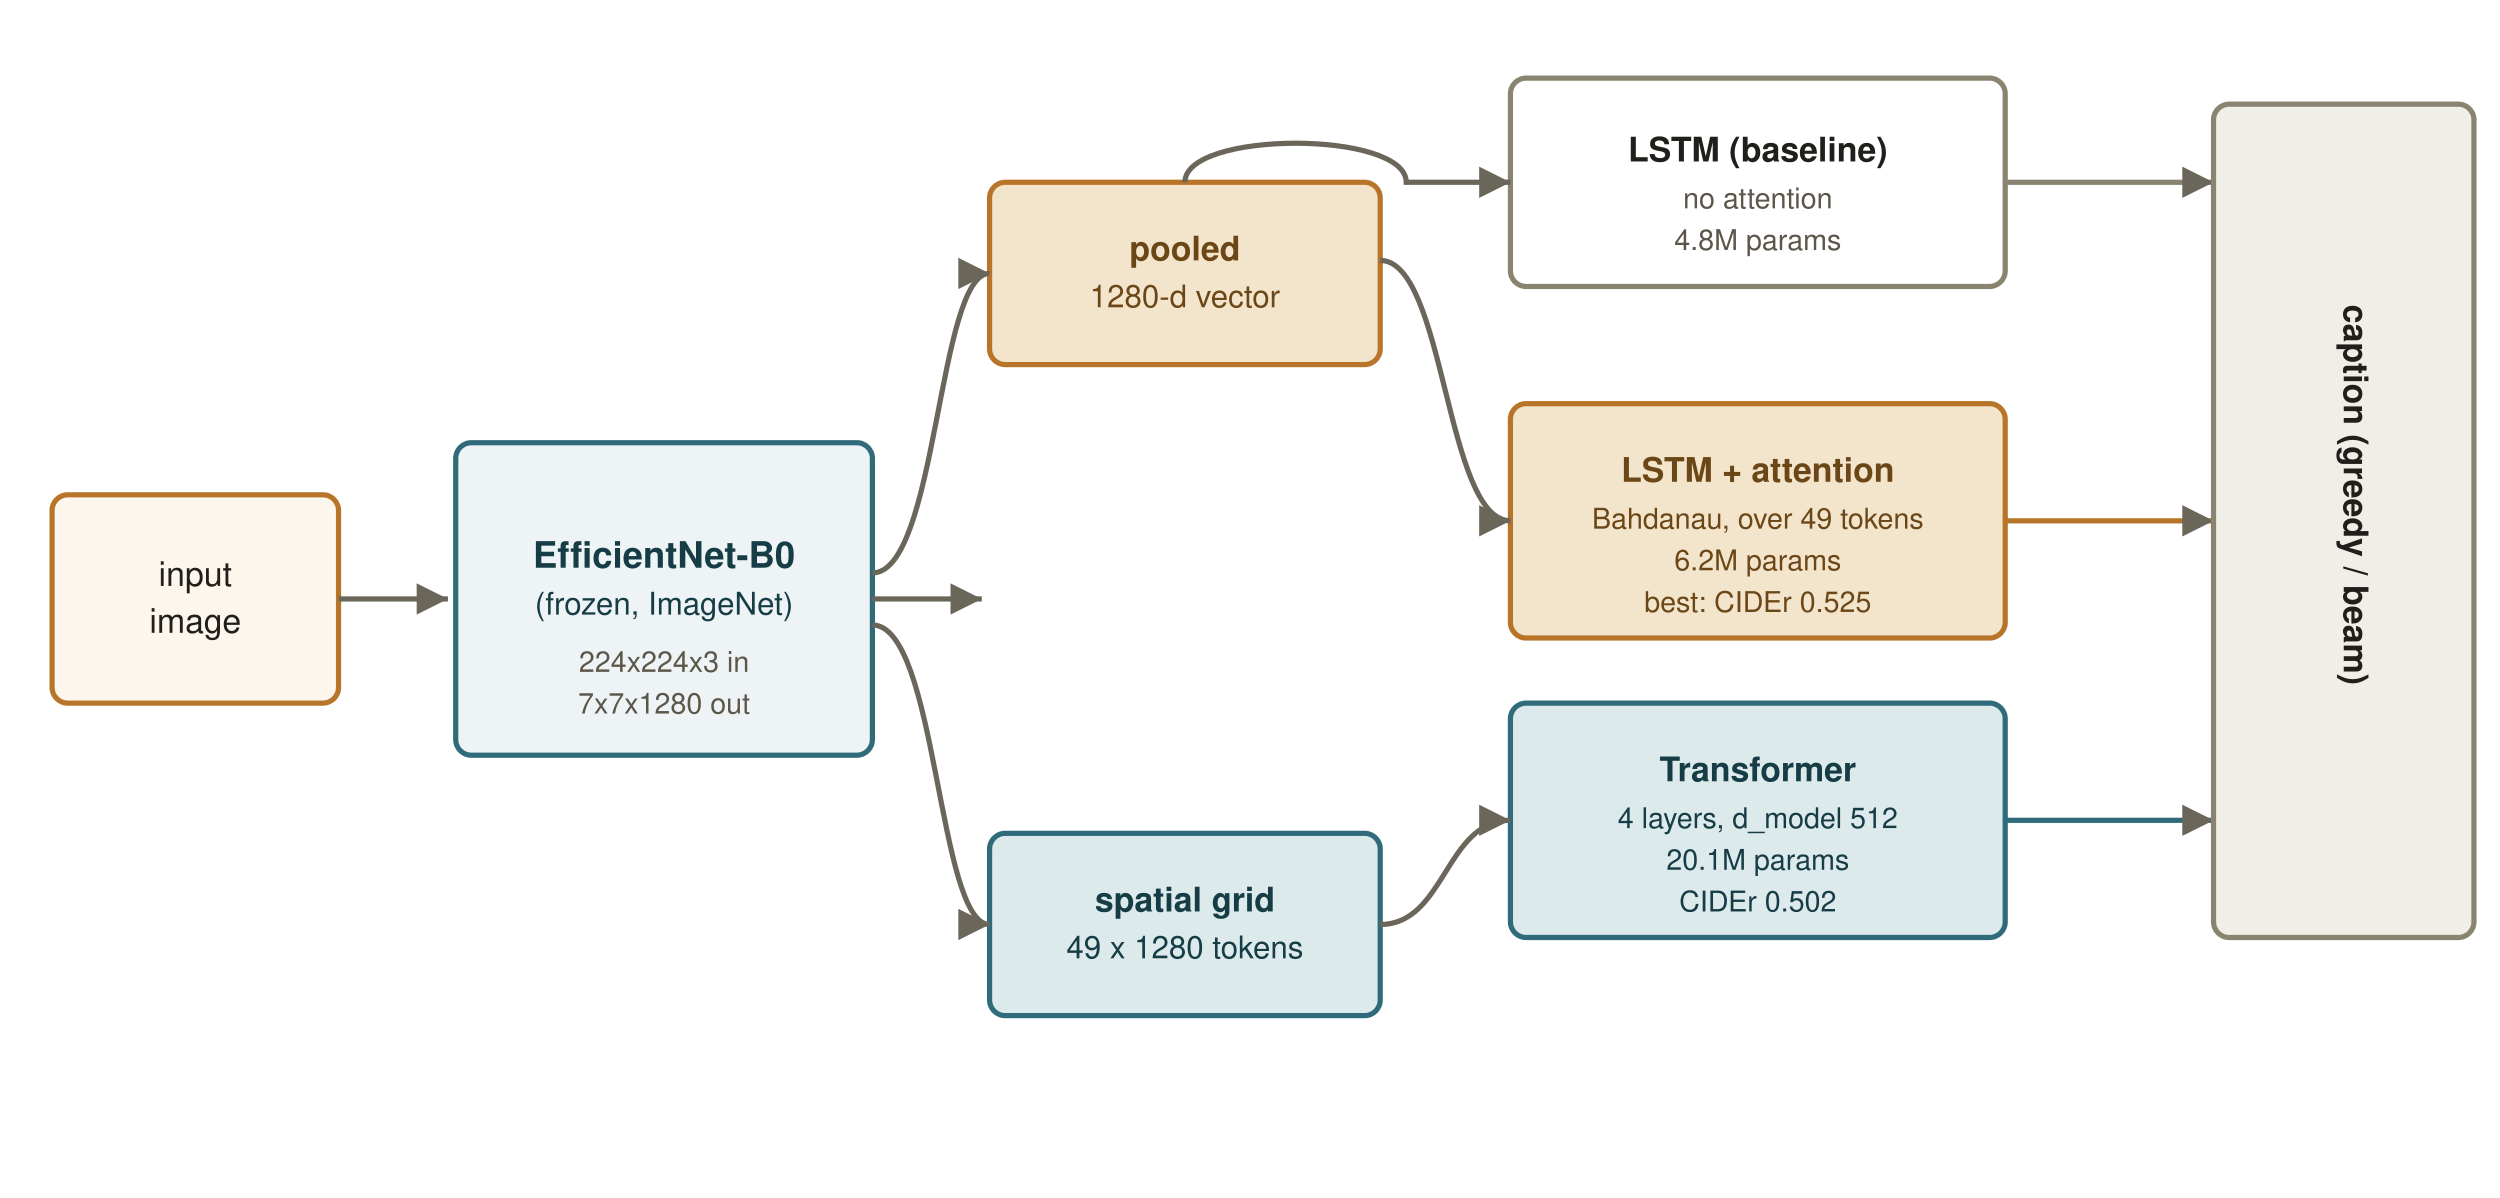
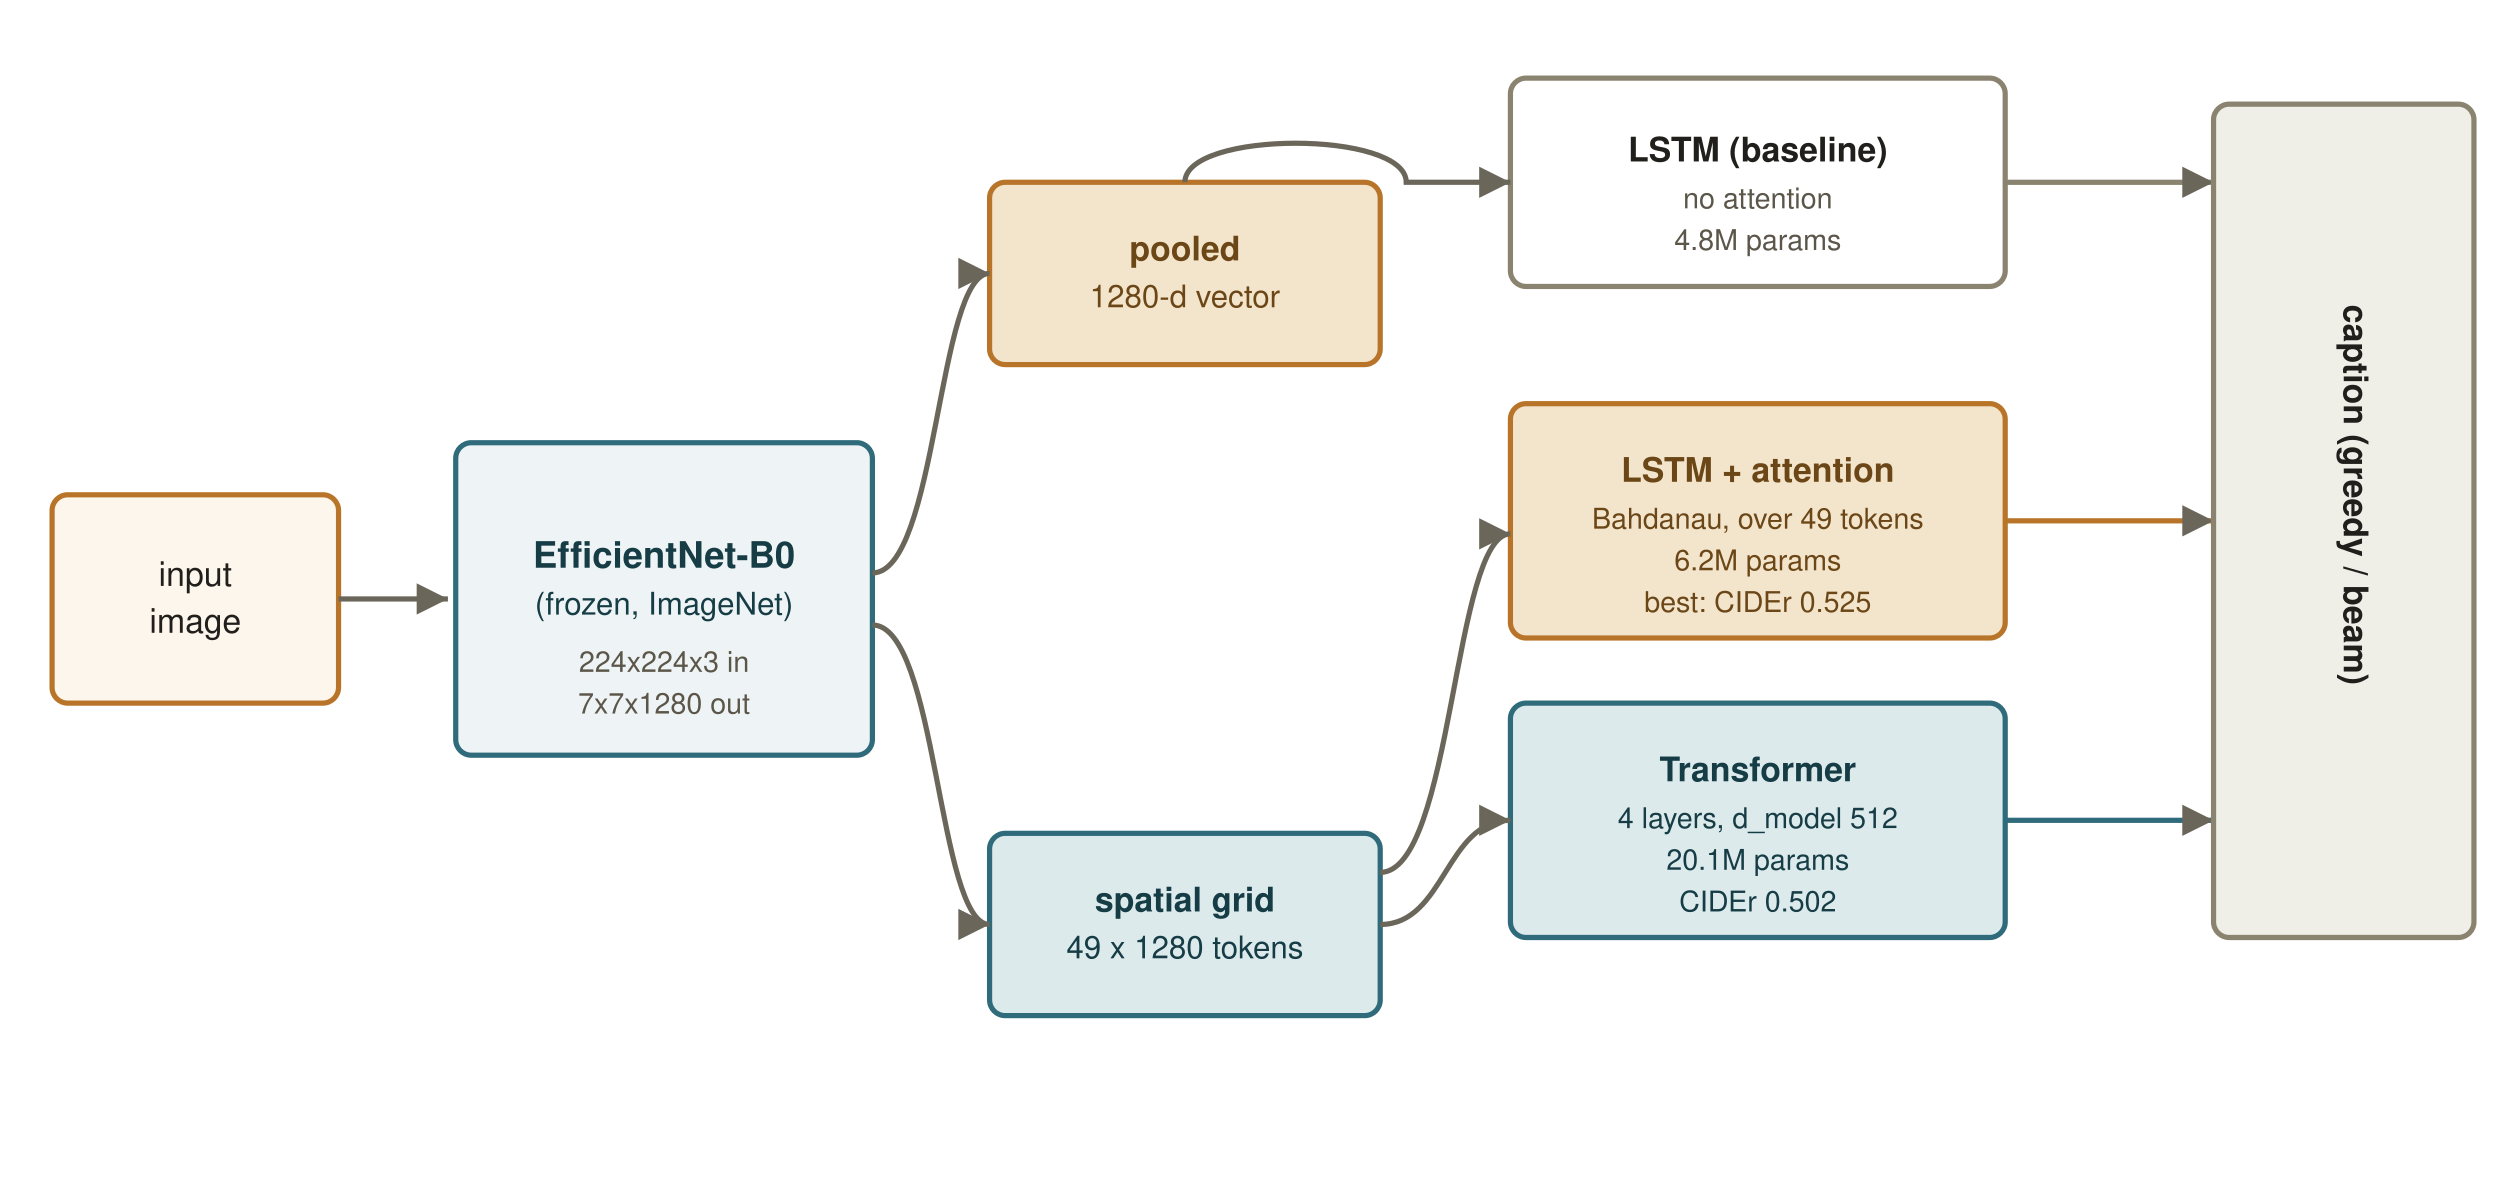
<svg xmlns="http://www.w3.org/2000/svg" viewBox="0 0 960 460" font-family="Helvetica, Arial, sans-serif">
  <rect x="0" y="0" width="960" height="460" fill="#ffffff" />
  <rect x="20" y="190" width="110" height="80" rx="6" fill="#fdf6ec" stroke="#b8752a" stroke-width="2" />
  <text x="75" y="225" text-anchor="middle" font-size="13" fill="#211f1c">input</text>
  <text x="75" y="243" text-anchor="middle" font-size="13" fill="#211f1c">image</text>
  <line x1="130" y1="230" x2="172" y2="230" stroke="#6b665a" stroke-width="2" marker-end="url(#arrow)" />
  <rect x="175" y="170" width="160" height="120" rx="6" fill="#eef4f5" stroke="#2f6b7a" stroke-width="2" />
  <text x="255" y="218" text-anchor="middle" font-size="14" font-weight="bold" fill="#163c45">EfficientNet-B0</text>
  <text x="255" y="236" text-anchor="middle" font-size="12" fill="#163c45">(frozen, ImageNet)</text>
  <text x="255" y="258" text-anchor="middle" font-size="11" fill="#5b5649">224x224x3 in</text>
  <text x="255" y="274" text-anchor="middle" font-size="11" fill="#5b5649">7x7x1280 out</text>
-   <line x1="335" y1="230" x2="377" y2="230" stroke="#6b665a" stroke-width="2" marker-end="url(#arrow)" />
  <rect x="380" y="70" width="150" height="70" rx="6" fill="#f3e4cc" stroke="#b8752a" stroke-width="2" />
  <text x="455" y="100" text-anchor="middle" font-size="13" font-weight="bold" fill="#6b4717">pooled</text>
  <text x="455" y="118" text-anchor="middle" font-size="12" fill="#6b4717">1280-d vector</text>
  <rect x="380" y="320" width="150" height="70" rx="6" fill="#dceaec" stroke="#2f6b7a" stroke-width="2" />
  <text x="455" y="350" text-anchor="middle" font-size="13" font-weight="bold" fill="#163c45">spatial grid</text>
  <text x="455" y="368" text-anchor="middle" font-size="12" fill="#163c45">49 x 1280 tokens</text>
  <path d="M 335 220 C 360 220, 360 105, 380 105" fill="none" stroke="#6b665a" stroke-width="2" marker-end="url(#arrow)" />
  <path d="M 335 240 C 360 240, 360 355, 380 355" fill="none" stroke="#6b665a" stroke-width="2" marker-end="url(#arrow)" />
  <rect x="580" y="30" width="190" height="80" rx="6" fill="#ffffff" stroke="#8a8370" stroke-width="2" />
  <text x="675" y="62" text-anchor="middle" font-size="13" font-weight="bold" fill="#211f1c">LSTM (baseline)</text>
  <text x="675" y="80" text-anchor="middle" font-size="11" fill="#5b5649">no attention</text>
  <text x="675" y="96" text-anchor="middle" font-size="11" fill="#5b5649">4.8M params</text>
  <rect x="580" y="155" width="190" height="90" rx="6" fill="#f3e4cc" stroke="#b8752a" stroke-width="2" />
  <text x="675" y="185" text-anchor="middle" font-size="13" font-weight="bold" fill="#6b4717">LSTM + attention</text>
  <text x="675" y="203" text-anchor="middle" font-size="11" fill="#6b4717">Bahdanau, over 49 tokens</text>
  <text x="675" y="219" text-anchor="middle" font-size="11" fill="#6b4717">6.2M params</text>
  <text x="675" y="235" text-anchor="middle" font-size="11" fill="#6b4717">best: CIDEr 0.525</text>
  <rect x="580" y="270" width="190" height="90" rx="6" fill="#dceaec" stroke="#2f6b7a" stroke-width="2" />
  <text x="675" y="300" text-anchor="middle" font-size="13" font-weight="bold" fill="#163c45">Transformer</text>
  <text x="675" y="318" text-anchor="middle" font-size="11" fill="#163c45">4 layers, d_model 512</text>
  <text x="675" y="334" text-anchor="middle" font-size="11" fill="#163c45">20.1M params</text>
  <text x="675" y="350" text-anchor="middle" font-size="11" fill="#163c45">CIDEr 0.502</text>
  <path d="M 455 70 C 455 50, 540 50, 540 70 C 540 70, 560 70, 580 70" fill="none" stroke="#6b665a" stroke-width="2" marker-end="url(#arrow)" />
-   <path d="M 530 100 C 555 100, 555 200, 580 200" fill="none" stroke="#6b665a" stroke-width="2" marker-end="url(#arrow)" />
+   <path d="M 530 335 C 558 335, 558 205, 580 205" fill="none" stroke="#6b665a" stroke-width="2" marker-end="url(#arrow)" />
  <path d="M 530 355 C 555 355, 555 315, 580 315" fill="none" stroke="#6b665a" stroke-width="2" marker-end="url(#arrow)" />
  <line x1="770" y1="70" x2="850" y2="70" stroke="#8a8370" stroke-width="2" marker-end="url(#arrow)" />
  <line x1="770" y1="200" x2="850" y2="200" stroke="#b8752a" stroke-width="2" marker-end="url(#arrow)" />
  <line x1="770" y1="315" x2="850" y2="315" stroke="#2f6b7a" stroke-width="2" marker-end="url(#arrow)" />
  <rect x="850" y="40" width="100" height="320" rx="6" fill="#efeee7" stroke="#8a8370" stroke-width="2" />
  <text x="900" y="190" text-anchor="middle" font-size="13" font-weight="bold" fill="#211f1c" transform="rotate(90 900 190)">caption (greedy / beam)</text>
  <defs>
    <marker id="arrow" markerWidth="8" markerHeight="8" refX="6" refY="3" orient="auto">
      <path d="M0,0 L6,3 L0,6 Z" fill="#6b665a" />
    </marker>
  </defs>
</svg>
